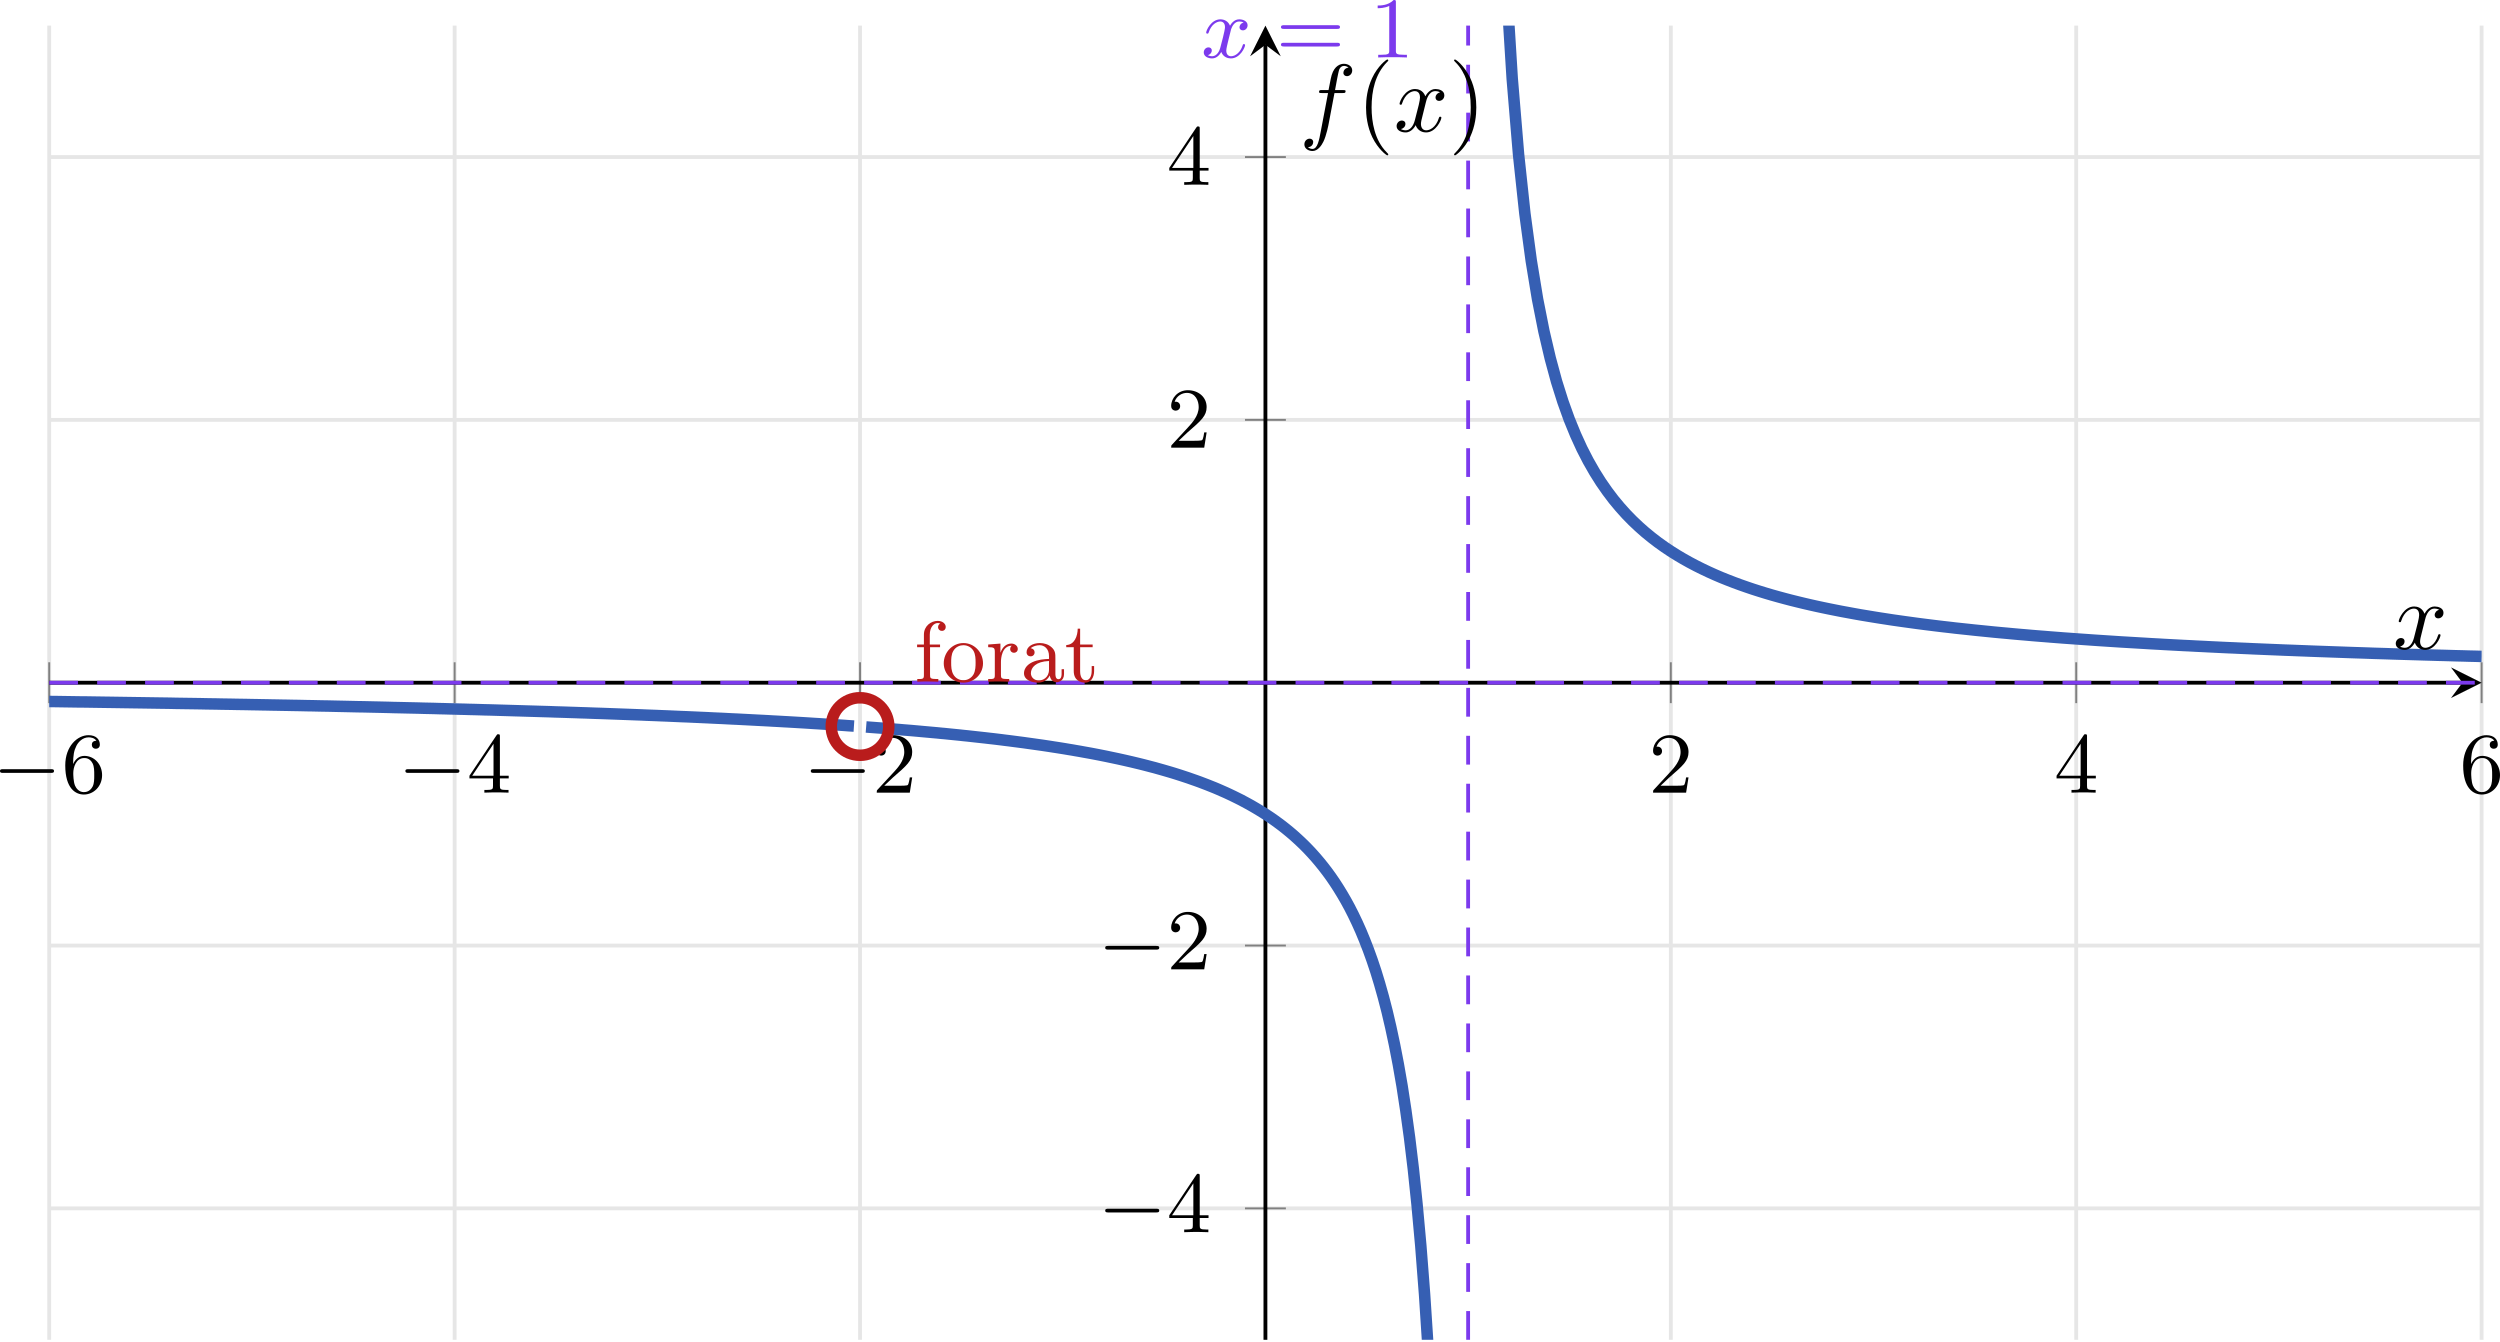
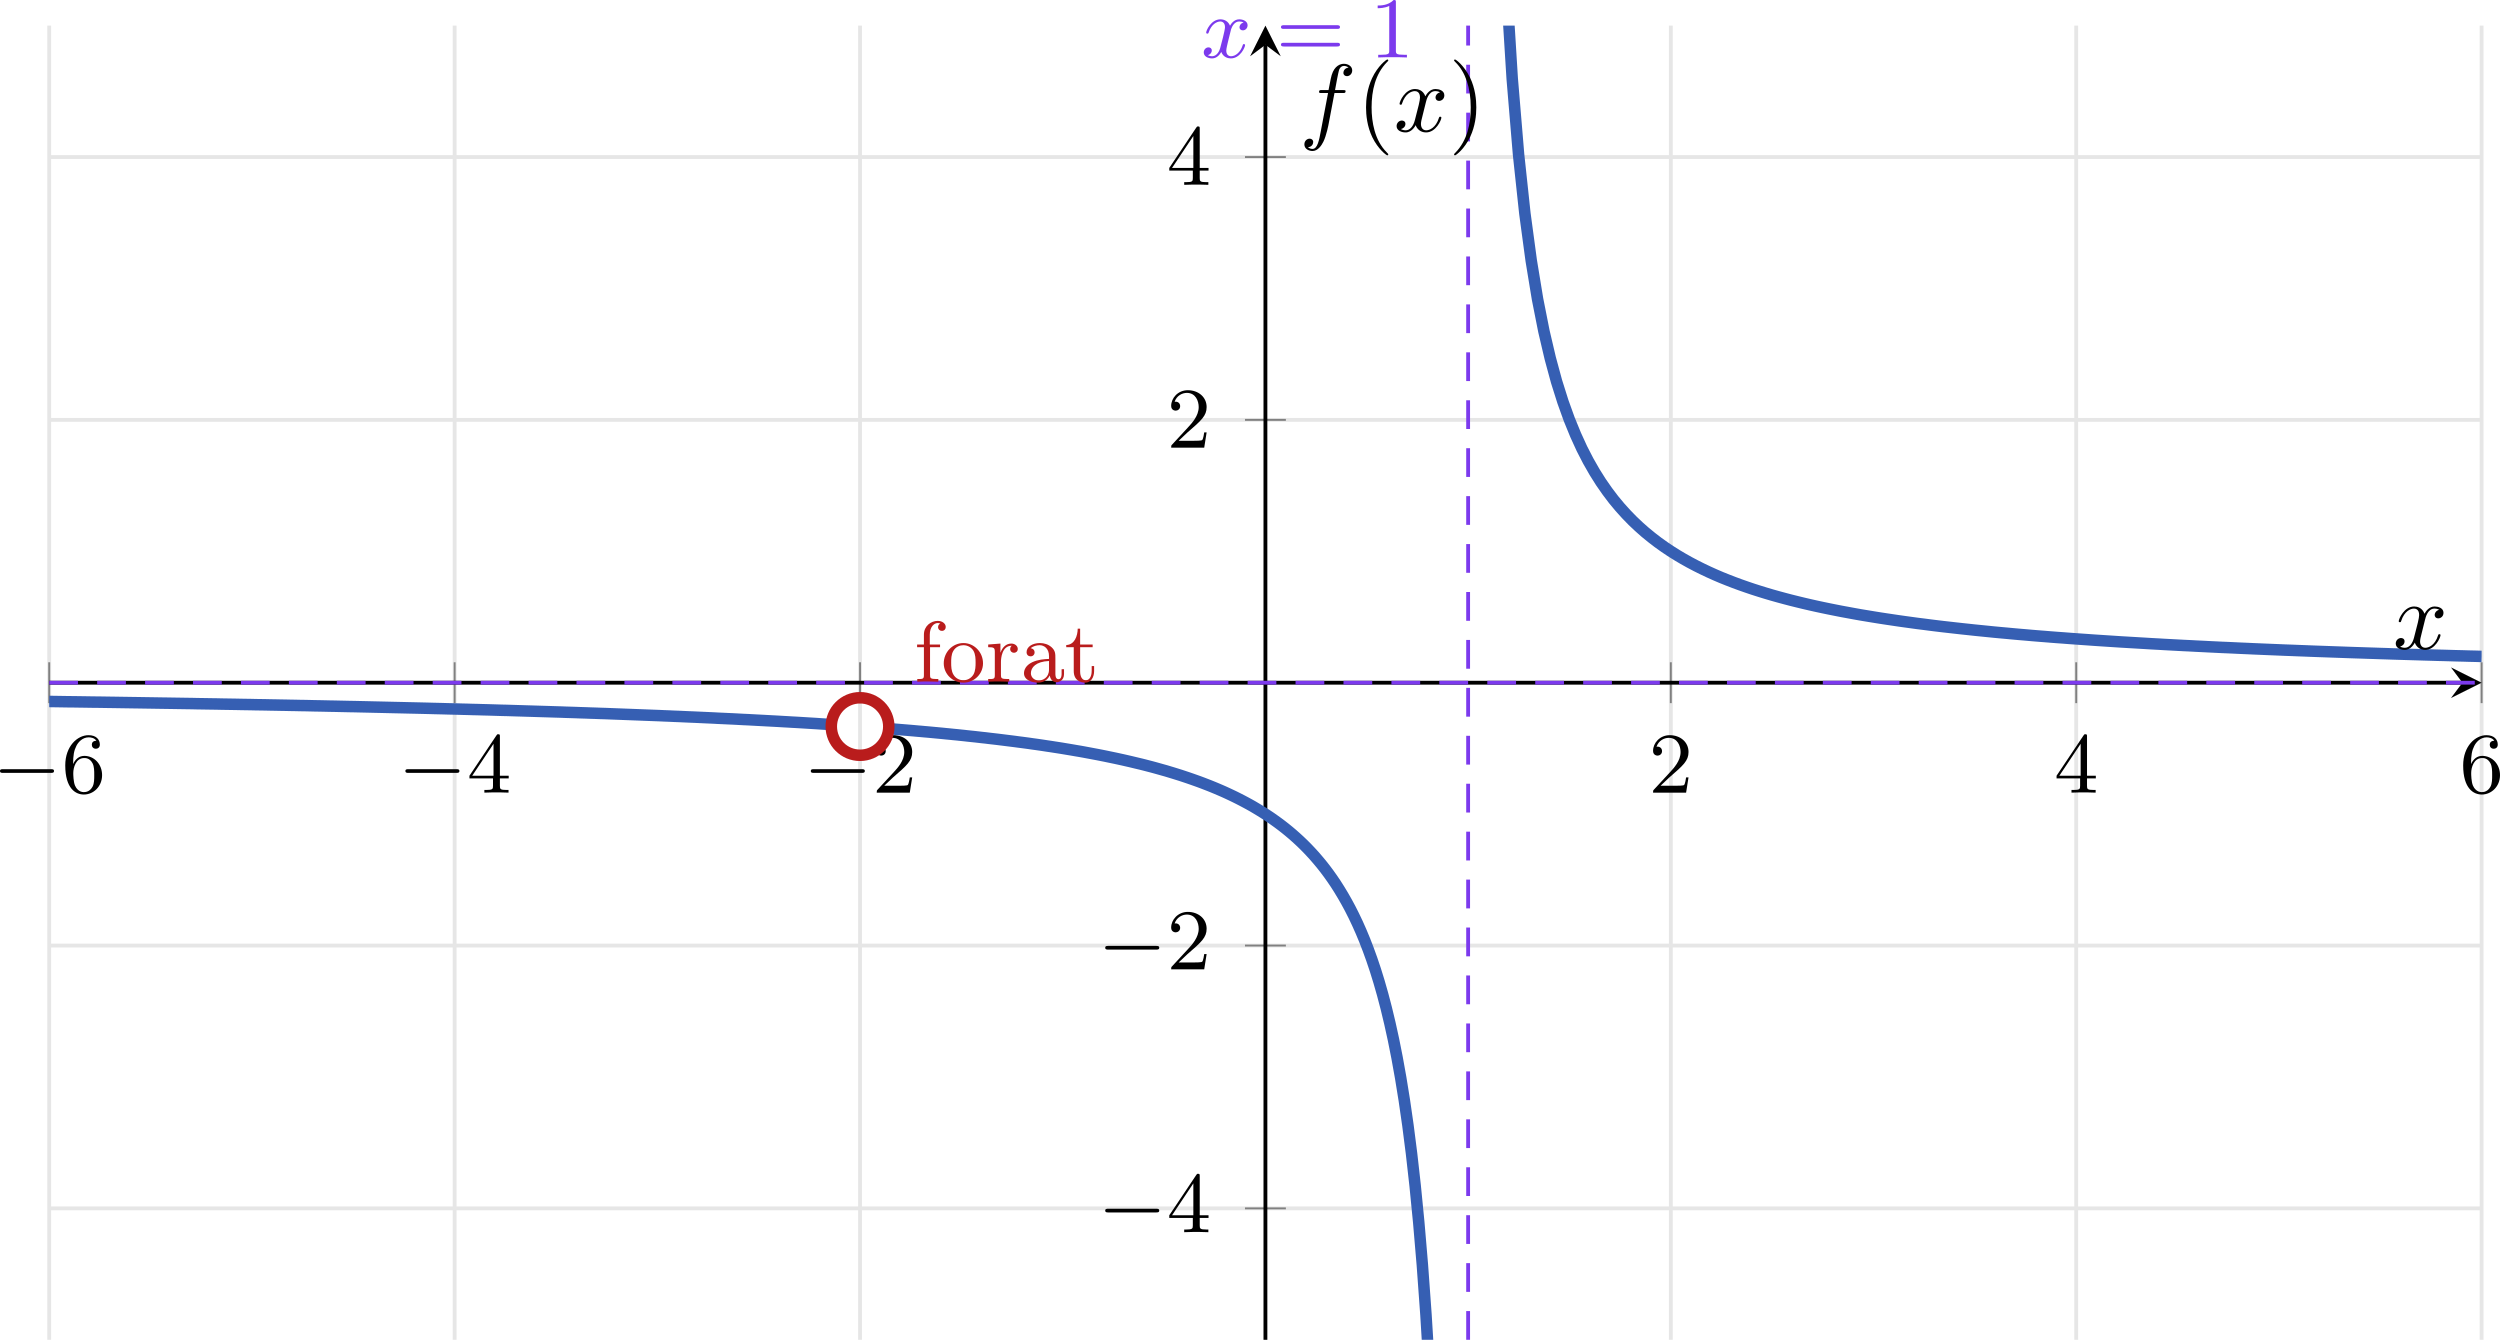
<svg xmlns="http://www.w3.org/2000/svg" xmlns:xlink="http://www.w3.org/1999/xlink" version="1.1" width="259.826pt" height="139.446pt" viewBox="-62.927 -69.482 259.826 139.446">
  <defs>
    <clipPath id="clip1">
      <path d="M-57.813 69.765H194.988V-66.821H-57.813Z" />
    </clipPath>
    <path id="g0-0" d="M6.052-2.053C6.214-2.053 6.384-2.053 6.384-2.251C6.384-2.439 6.205-2.439 6.052-2.439H1.103C.95-2.439 .771-2.439 .771-2.251C.771-2.053 .941-2.053 1.103-2.053H6.052Z" />
    <path id="g1-120" d="M4.411-3.622C4.08-3.56 3.981-3.273 3.981-3.138C3.981-2.968 4.107-2.815 4.331-2.815C4.582-2.815 4.824-3.031 4.824-3.344C4.824-3.757 4.376-3.963 3.954-3.963C3.416-3.963 3.102-3.488 2.995-3.3C2.824-3.739 2.43-3.963 2-3.963C1.04-3.963 .52-2.815 .52-2.582C.52-2.502 .583-2.475 .646-2.475C.726-2.475 .753-2.52 .771-2.573C1.049-3.461 1.641-3.739 1.982-3.739C2.242-3.739 2.475-3.569 2.475-3.147C2.475-2.824 2.089-1.39 1.973-.959C1.901-.681 1.632-.126 1.139-.126C.959-.126 .771-.188 .681-.242C.924-.287 1.103-.493 1.103-.726C1.103-.95 .933-1.049 .762-1.049C.502-1.049 .269-.825 .269-.52C.269-.081 .753 .099 1.13 .099C1.65 .099 1.955-.332 2.089-.574C2.313 .018 2.842 .099 3.084 .099C4.053 .099 4.564-1.067 4.564-1.282C4.564-1.327 4.537-1.39 4.447-1.39C4.349-1.39 4.34-1.354 4.295-1.219C4.098-.574 3.578-.126 3.111-.126C2.851-.126 2.609-.287 2.609-.717C2.609-.915 2.735-1.408 2.815-1.748C2.851-1.91 3.093-2.878 3.111-2.941C3.219-3.264 3.488-3.739 3.945-3.739C4.107-3.739 4.277-3.712 4.411-3.622Z" />
    <path id="g2-49" d="M2.726-5.73C2.726-5.954 2.717-5.972 2.493-5.972C1.937-5.398 1.112-5.398 .834-5.398V-5.12C1.004-5.12 1.551-5.12 2.035-5.353V-.717C2.035-.386 2.008-.278 1.175-.278H.888V0C1.21-.027 2.008-.027 2.376-.027S3.551-.027 3.873 0V-.278H3.587C2.753-.278 2.726-.386 2.726-.717V-5.73Z" />
    <path id="g2-50" d="M4.142-1.587H3.891C3.873-1.47 3.802-.941 3.685-.798C3.631-.717 3.013-.717 2.833-.717H1.237L2.125-1.56C3.596-2.833 4.142-3.309 4.142-4.223C4.142-5.254 3.291-5.972 2.188-5.972C1.157-5.972 .457-5.156 .457-4.34C.457-3.891 .843-3.847 .924-3.847C1.121-3.847 1.39-3.99 1.39-4.313C1.39-4.582 1.201-4.779 .924-4.779C.879-4.779 .852-4.779 .816-4.77C1.031-5.407 1.605-5.694 2.089-5.694C3.004-5.694 3.318-4.842 3.318-4.223C3.318-3.309 2.627-2.564 2.197-2.098L.556-.323C.457-.224 .457-.206 .457 0H3.891L4.142-1.587Z" />
    <path id="g2-52" d="M.26-1.757V-1.479H2.708V-.708C2.708-.377 2.681-.278 2.008-.278H1.811V0C2.376-.027 3.004-.027 3.067-.027C3.111-.027 3.757-.027 4.322 0V-.278H4.125C3.452-.278 3.425-.377 3.425-.708V-1.479H4.34V-1.757H3.425V-5.828C3.425-6.007 3.425-6.07 3.255-6.07C3.147-6.07 3.138-6.061 3.058-5.936L.26-1.757ZM.547-1.757L2.762-5.075V-1.757H.547Z" />
    <path id="g2-54" d="M1.201-2.968C1.201-3.882 1.3-4.394 1.542-4.86C1.722-5.227 2.161-5.747 2.824-5.747C3.004-5.747 3.416-5.712 3.622-5.389C3.291-5.389 3.147-5.218 3.147-4.976C3.147-4.743 3.309-4.564 3.56-4.564S3.981-4.725 3.981-4.994C3.981-5.496 3.622-5.972 2.806-5.972C1.65-5.972 .386-4.833 .386-2.833C.386-.403 1.479 .197 2.322 .197C3.318 .197 4.214-.637 4.214-1.82C4.214-2.959 3.389-3.82 2.376-3.82C1.838-3.82 1.453-3.506 1.201-2.968ZM2.313-.054C1.802-.054 1.506-.475 1.399-.735C1.228-1.139 1.219-1.883 1.219-2.026C1.219-2.627 1.497-3.596 2.358-3.596C2.502-3.596 2.941-3.596 3.228-3.04C3.398-2.699 3.398-2.26 3.398-1.829S3.398-.959 3.228-.628C2.95-.117 2.555-.054 2.313-.054Z" />
    <path id="g2-61" d="M6.348-2.968C6.474-2.968 6.644-2.968 6.644-3.156C6.644-3.353 6.447-3.353 6.312-3.353H.843C.708-3.353 .511-3.353 .511-3.156C.511-2.968 .69-2.968 .807-2.968H6.348ZM6.312-1.139C6.447-1.139 6.644-1.139 6.644-1.336C6.644-1.524 6.474-1.524 6.348-1.524H.807C.69-1.524 .511-1.524 .511-1.336C.511-1.139 .708-1.139 .843-1.139H6.312Z" />
    <path id="g2-97" d="M3.067-.646C3.111-.269 3.371 .054 3.757 .054C3.981 .054 4.546-.081 4.546-.798V-1.3H4.295V-.807C4.295-.708 4.295-.26 3.972-.26S3.649-.69 3.649-.834V-2.403C3.649-2.914 3.649-3.219 3.246-3.587C2.914-3.882 2.484-4.017 2.035-4.017C1.282-4.017 .655-3.64 .655-3.067C.655-2.789 .843-2.636 1.076-2.636C1.318-2.636 1.488-2.815 1.488-3.049C1.488-3.434 1.094-3.479 1.085-3.479C1.327-3.712 1.757-3.793 2.017-3.793C2.475-3.793 2.986-3.452 2.986-2.663V-2.367C2.502-2.349 1.829-2.304 1.228-2.017C.583-1.704 .386-1.237 .386-.879C.386-.143 1.255 .099 1.856 .099C2.6 .099 2.941-.395 3.067-.646ZM2.986-1.264C2.986-.395 2.313-.126 1.919-.126C1.497-.126 1.103-.43 1.103-.879C1.103-1.47 1.614-2.098 2.986-2.152V-1.264Z" />
    <path id="g2-102" d="M2.69-3.587V-3.865H1.623V-4.878C1.623-5.694 2.062-6.097 2.448-6.097C2.537-6.097 2.627-6.079 2.717-6.043C2.627-6.007 2.484-5.9 2.484-5.676C2.484-5.443 2.654-5.281 2.878-5.281C3.12-5.281 3.282-5.452 3.282-5.685C3.282-6.025 2.941-6.321 2.448-6.321C1.748-6.321 1.013-5.792 1.013-4.896V-3.865H.305V-3.587H1.013V-.69C1.013-.278 .915-.278 .323-.278V0C.798-.018 .915-.027 1.372-.027C1.731-.027 1.946-.018 2.511 0V-.278H2.331C1.677-.278 1.65-.377 1.65-.708V-3.587H2.69Z" />
    <path id="g2-111" d="M4.34-1.91C4.34-3.084 3.407-4.017 2.304-4.017C1.166-4.017 .26-3.058 .26-1.91C.26-.789 1.193 .099 2.295 .099C3.434 .099 4.34-.807 4.34-1.91ZM2.304-.152C1.856-.152 1.479-.377 1.273-.726C1.04-1.103 1.031-1.578 1.031-1.991C1.031-2.322 1.031-2.833 1.255-3.201C1.524-3.658 1.973-3.793 2.295-3.793C2.806-3.793 3.174-3.506 3.353-3.201C3.56-2.824 3.569-2.367 3.569-1.991C3.569-1.659 3.569-1.139 3.344-.744C3.093-.332 2.681-.152 2.304-.152Z" />
    <path id="g2-114" d="M1.596-2.053C1.596-2.421 1.695-3.739 2.717-3.739V-3.73C2.699-3.721 2.555-3.613 2.555-3.398C2.555-3.156 2.744-3.004 2.95-3.004C3.138-3.004 3.344-3.138 3.344-3.407C3.344-3.694 3.075-3.963 2.672-3.963C2.134-3.963 1.757-3.587 1.551-3.031H1.542V-3.963L.269-3.865V-3.587C.879-3.587 .959-3.524 .959-3.084V-.69C.959-.278 .861-.278 .269-.278V0C.744-.018 .861-.027 1.318-.027C1.677-.027 1.892-.018 2.457 0V-.278H2.277C1.623-.278 1.596-.377 1.596-.708V-2.053Z" />
    <path id="g2-116" d="M2.914-3.587V-3.865H1.614V-5.514H1.363C1.354-4.761 1.04-3.838 .17-3.811V-3.587H.95V-1.112C.95-.108 1.677 .099 2.152 .099C2.753 .099 3.067-.475 3.067-1.112V-1.623H2.815V-1.139C2.815-.475 2.537-.152 2.215-.152C1.614-.152 1.614-.941 1.614-1.103V-3.587H2.914Z" />
    <path id="g3-102" d="M3.656-3.985H4.513C4.712-3.985 4.812-3.985 4.812-4.184C4.812-4.294 4.712-4.294 4.543-4.294H3.716L3.925-5.43C3.965-5.639 4.105-6.346 4.164-6.466C4.254-6.655 4.423-6.804 4.633-6.804C4.672-6.804 4.932-6.804 5.121-6.625C4.682-6.585 4.583-6.237 4.583-6.087C4.583-5.858 4.762-5.738 4.951-5.738C5.21-5.738 5.499-5.958 5.499-6.336C5.499-6.795 5.041-7.024 4.633-7.024C4.294-7.024 3.666-6.844 3.367-5.858C3.308-5.649 3.278-5.549 3.039-4.294H2.351C2.162-4.294 2.052-4.294 2.052-4.105C2.052-3.985 2.142-3.985 2.331-3.985H2.989L2.242-.05C2.062 .917 1.893 1.823 1.375 1.823C1.335 1.823 1.086 1.823 .897 1.644C1.355 1.614 1.445 1.255 1.445 1.106C1.445 .877 1.265 .757 1.076 .757C.817 .757 .528 .976 .528 1.355C.528 1.803 .966 2.042 1.375 2.042C1.923 2.042 2.321 1.455 2.501 1.076C2.819 .448 3.049-.757 3.059-.827L3.656-3.985Z" />
    <path id="g3-120" d="M3.328-3.009C3.387-3.268 3.616-4.184 4.314-4.184C4.364-4.184 4.603-4.184 4.812-4.055C4.533-4.005 4.334-3.756 4.334-3.517C4.334-3.357 4.443-3.168 4.712-3.168C4.932-3.168 5.25-3.347 5.25-3.746C5.25-4.264 4.663-4.403 4.324-4.403C3.746-4.403 3.397-3.875 3.278-3.646C3.029-4.304 2.491-4.403 2.202-4.403C1.166-4.403 .598-3.118 .598-2.869C.598-2.77 .697-2.77 .717-2.77C.797-2.77 .827-2.79 .847-2.879C1.186-3.935 1.843-4.184 2.182-4.184C2.371-4.184 2.72-4.095 2.72-3.517C2.72-3.208 2.55-2.54 2.182-1.146C2.022-.528 1.674-.11 1.235-.11C1.176-.11 .946-.11 .737-.239C.986-.289 1.205-.498 1.205-.777C1.205-1.046 .986-1.126 .837-1.126C.538-1.126 .289-.867 .289-.548C.289-.09 .787 .11 1.225 .11C1.883 .11 2.242-.588 2.271-.648C2.391-.279 2.75 .11 3.347 .11C4.374 .11 4.941-1.176 4.941-1.425C4.941-1.524 4.852-1.524 4.822-1.524C4.732-1.524 4.712-1.484 4.692-1.415C4.364-.349 3.686-.11 3.367-.11C2.979-.11 2.819-.428 2.819-.767C2.819-.986 2.879-1.205 2.989-1.644L3.328-3.009Z" />
    <path id="g4-40" d="M3.298 2.391C3.298 2.361 3.298 2.341 3.128 2.172C1.883 .917 1.564-.966 1.564-2.491C1.564-4.224 1.943-5.958 3.168-7.203C3.298-7.323 3.298-7.342 3.298-7.372C3.298-7.442 3.258-7.472 3.198-7.472C3.098-7.472 2.202-6.795 1.614-5.529C1.106-4.433 .986-3.328 .986-2.491C.986-1.714 1.096-.508 1.644 .618C2.242 1.843 3.098 2.491 3.198 2.491C3.258 2.491 3.298 2.461 3.298 2.391Z" />
    <path id="g4-41" d="M2.879-2.491C2.879-3.268 2.77-4.473 2.222-5.599C1.624-6.824 .767-7.472 .667-7.472C.608-7.472 .568-7.432 .568-7.372C.568-7.342 .568-7.323 .757-7.143C1.733-6.157 2.301-4.573 2.301-2.491C2.301-.787 1.933 .966 .697 2.222C.568 2.341 .568 2.361 .568 2.391C.568 2.451 .608 2.491 .667 2.491C.767 2.491 1.664 1.813 2.252 .548C2.76-.548 2.879-1.654 2.879-2.491Z" />
  </defs>
  <g id="page1">
    <path d="M-57.813 69.765V-66.821M-15.676 69.765V-66.821M26.457 69.765V-66.821M110.722 69.765V-66.821M152.855 69.765V-66.821M194.988 69.765V-66.821" stroke="#e6e6e6" fill="none" stroke-width=".399" stroke-miterlimit="10" />
    <path d="M-57.813 56.105H194.988M-57.813 28.789H194.988M-57.813-25.844H194.988M-57.813-53.16H194.988" stroke="#e6e6e6" fill="none" stroke-width=".399" stroke-miterlimit="10" />
    <path d="M-57.813 3.597V-.653M-15.676 3.597V-.653M26.457 3.597V-.653M110.722 3.597V-.653M152.855 3.597V-.653M194.988 3.597V-.653" stroke="#808080" fill="none" stroke-width=".199" stroke-miterlimit="10" />
    <path d="M66.464 56.105H70.714M66.464 28.789H70.714M66.464-25.844H70.714M66.464-53.16H70.714" stroke="#808080" fill="none" stroke-width=".199" stroke-miterlimit="10" />
    <path d="M-57.813 1.472H192.996" stroke="#000" fill="none" stroke-width=".399" stroke-miterlimit="10" />
    <path d="M194.989 1.473L191.801-.121L192.997 1.473L191.801 3.066" />
    <path d="M68.589 69.765V-64.828" stroke="#000" fill="none" stroke-width=".399" stroke-miterlimit="10" />
    <path d="M68.59-66.82L66.996-63.633L68.59-64.828L70.184-63.633" />
-     <g transform="matrix(1 0 0 1 -15.0958 -443.7096)">
-       <use x="-48.602" y="456.607" xlink:href="#g0-0" />
-       <use x="-41.435" y="456.607" xlink:href="#g2-54" />
+     <g transform="matrix(1 0 0 1 -15.0958 -443.778)">
+       <use x="-48.602" y="456.675" xlink:href="#g0-0" />
+       <use x="-41.435" y="456.675" xlink:href="#g2-54" />
    </g>
-     <g transform="matrix(1 0 0 1 27.0375 -443.7096)">
-       <use x="-48.602" y="456.607" xlink:href="#g0-0" />
-       <use x="-41.435" y="456.607" xlink:href="#g2-52" />
+     <g transform="matrix(1 0 0 1 27.0375 -443.778)">
+       <use x="-48.602" y="456.675" xlink:href="#g0-0" />
+       <use x="-41.435" y="456.675" xlink:href="#g2-52" />
    </g>
-     <g transform="matrix(1 0 0 1 69.1708 -443.7096)">
-       <use x="-48.602" y="456.607" xlink:href="#g0-0" />
-       <use x="-41.435" y="456.607" xlink:href="#g2-50" />
+     <g transform="matrix(1 0 0 1 69.1708 -443.778)">
+       <use x="-48.602" y="456.675" xlink:href="#g0-0" />
+       <use x="-41.435" y="456.675" xlink:href="#g2-50" />
    </g>
-     <g transform="matrix(1 0 0 1 157.0214 -443.7096)">
-       <use x="-48.602" y="456.607" xlink:href="#g2-50" />
+     <g transform="matrix(1 0 0 1 157.0214 -443.778)">
+       <use x="-48.602" y="456.675" xlink:href="#g2-50" />
    </g>
-     <g transform="matrix(1 0 0 1 199.1544 -443.7096)">
-       <use x="-48.602" y="456.607" xlink:href="#g2-52" />
+     <g transform="matrix(1 0 0 1 199.1544 -443.778)">
+       <use x="-48.602" y="456.675" xlink:href="#g2-52" />
    </g>
-     <g transform="matrix(1 0 0 1 241.2874 -443.7096)">
-       <use x="-48.602" y="456.607" xlink:href="#g2-54" />
+     <g transform="matrix(1 0 0 1 241.2874 -443.778)">
+       <use x="-48.602" y="456.675" xlink:href="#g2-54" />
    </g>
-     <g transform="matrix(1 0 0 1 99.7707 -398.026)">
-       <use x="-48.602" y="456.607" xlink:href="#g0-0" />
-       <use x="-41.435" y="456.607" xlink:href="#g2-52" />
+     <g transform="matrix(1 0 0 1 99.7707 -398.0943)">
+       <use x="-48.602" y="456.675" xlink:href="#g0-0" />
+       <use x="-41.435" y="456.675" xlink:href="#g2-52" />
    </g>
-     <g transform="matrix(1 0 0 1 99.7707 -425.343)">
-       <use x="-48.602" y="456.607" xlink:href="#g0-0" />
-       <use x="-41.435" y="456.607" xlink:href="#g2-50" />
+     <g transform="matrix(1 0 0 1 99.7707 -425.4113)">
+       <use x="-48.602" y="456.675" xlink:href="#g0-0" />
+       <use x="-41.435" y="456.675" xlink:href="#g2-50" />
    </g>
-     <g transform="matrix(1 0 0 1 106.9382 -479.5619)">
-       <use x="-48.602" y="456.607" xlink:href="#g2-50" />
+     <g transform="matrix(1 0 0 1 106.9382 -479.6302)">
+       <use x="-48.602" y="456.675" xlink:href="#g2-50" />
    </g>
-     <g transform="matrix(1 0 0 1 106.9382 -506.8789)">
-       <use x="-48.602" y="456.607" xlink:href="#g2-52" />
+     <g transform="matrix(1 0 0 1 106.9382 -506.9472)">
+       <use x="-48.602" y="456.675" xlink:href="#g2-52" />
    </g>
-     <path d="M-57.813 3.426L-57.285 3.429L-56.758 3.437L-56.234 3.445L-55.707 3.453L-55.18 3.461L-54.656 3.469L-54.129 3.472L-53.602 3.48L-53.078 3.488L-52.551 3.496L-52.023 3.504L-51.5 3.511L-50.973 3.519L-50.445 3.527L-49.922 3.535L-49.395 3.543L-48.867 3.551L-48.344 3.558L-47.816 3.566L-47.289 3.574L-46.766 3.582L-46.238 3.59L-45.711 3.597L-45.188 3.605L-44.66 3.617L-44.133 3.625L-43.609 3.633L-43.082 3.64L-42.555 3.648L-42.031 3.656L-41.504 3.668L-40.977 3.676L-40.453 3.683L-39.926 3.695L-39.402 3.703L-38.875 3.711L-38.348 3.722L-37.824 3.73L-37.297 3.738L-36.77 3.75L-36.246 3.758L-35.719 3.769L-35.191 3.777L-34.668 3.789L-34.141 3.797L-33.613 3.808L-33.09 3.816L-32.562 3.828L-32.035 3.836L-31.512 3.847L-30.984 3.859L-30.457 3.867L-29.934 3.879L-29.406 3.89L-28.879 3.898L-28.355 3.91L-27.828 3.922L-27.301 3.933L-26.777 3.945L-26.25 3.957L-25.723 3.969L-25.199 3.976L-24.672 3.988L-24.145 4L-23.621 4.011L-23.094 4.023L-22.567 4.035L-22.043 4.051L-21.516 4.062L-20.992 4.074L-20.465 4.086L-19.938 4.097L-19.414 4.109L-18.887 4.125L-18.359 4.136L-17.836 4.148L-17.309 4.164L-16.781 4.176L-16.258 4.191L-15.73 4.203L-15.203 4.219L-14.68 4.23L-14.152 4.246L-13.625 4.258L-13.102 4.273L-12.574 4.289L-12.047 4.301L-11.524 4.316L-10.996 4.332L-10.469 4.347L-9.945 4.363L-9.418 4.379L-8.891 4.394L-8.367 4.41L-7.84 4.426L-7.312 4.441L-6.789 4.457L-6.262 4.472L-5.734 4.488L-5.211 4.508L-4.684 4.523L-4.156 4.539L-3.633 4.558L-3.106 4.574L-2.582 4.594L-2.055 4.609L-1.527 4.629L-1.004 4.648L-.477 4.664L.051 4.683L.574 4.703L1.101 4.722L1.629 4.742L2.152 4.761L2.68 4.781L3.207 4.801L3.73 4.82L4.258 4.844L4.785 4.863L5.309 4.883L5.836 4.906L6.363 4.926L6.887 4.949L7.414 4.972L7.941 4.996L8.465 5.015L8.992 5.039L9.52 5.062L10.043 5.086L10.57 5.109L11.098 5.136L11.621 5.16L12.148 5.183L12.676 5.211L13.199 5.238L13.726 5.261L14.254 5.289L14.777 5.316L15.305 5.344L15.828 5.371L16.355 5.398L16.883 5.426L17.406 5.457L17.933 5.484L18.461 5.515L18.984 5.543L19.512 5.574L20.039 5.605L20.562 5.636L21.09 5.668L21.617 5.703L22.141 5.734L22.668 5.769L23.195 5.801L23.719 5.836L24.246 5.871L24.773 5.906L25.297 5.945L25.824 5.98" stroke="#365fb3" fill="none" stroke-width="1.196" stroke-miterlimit="10" clip-path="url(#clip1)" />
-     <path d="M27.09 6.07L27.477 6.101L27.867 6.129L28.258 6.16L28.645 6.187L29.035 6.219L29.426 6.25L29.816 6.281L30.203 6.312L30.594 6.344L30.984 6.379L31.371 6.41L31.762 6.441L32.152 6.476L32.543 6.511L32.93 6.547L33.32 6.582L33.711 6.617L34.098 6.652L34.488 6.687L34.879 6.726L35.27 6.761L35.656 6.801L36.047 6.84L36.438 6.879L36.828 6.918L37.215 6.961L37.605 7L37.996 7.043L38.383 7.086L38.773 7.129L39.164 7.172L39.555 7.215L39.941 7.261L40.332 7.304L40.723 7.351L41.109 7.398L41.5 7.449L41.891 7.496L42.281 7.547L42.668 7.597L43.058 7.648L43.449 7.699L43.839 7.754L44.226 7.808L44.617 7.863L45.007 7.918L45.394 7.972L45.785 8.031L46.175 8.09L46.566 8.152L46.953 8.211L47.343 8.273L47.734 8.336L48.121 8.402L48.511 8.465L48.902 8.535L49.293 8.601L49.679 8.672L50.07 8.742L50.46 8.812L50.847 8.886L51.238 8.961L51.628 9.039L52.019 9.117L52.406 9.199L52.796 9.281L53.187 9.363L53.578 9.449L53.964 9.535L54.355 9.625L54.746 9.715L55.132 9.808L55.523 9.902L55.914 10L56.304 10.101L56.691 10.203L57.082 10.304L57.472 10.414L57.859 10.523L58.25 10.636L58.64 10.75L59.031 10.867L59.418 10.988L59.808 11.113L60.199 11.242L60.589 11.371L60.976 11.508L61.367 11.644L61.757 11.785L62.144 11.933L62.535 12.082L62.925 12.238L63.316 12.394L63.703 12.558L64.093 12.73L64.484 12.902L64.871 13.082L65.261 13.269L65.652 13.461L66.043 13.656L66.429 13.863L66.82 14.074L67.21 14.293L67.597 14.519L67.988 14.754L68.378 14.996L68.769 15.25L69.156 15.508L69.546 15.781L69.937 16.066L70.328 16.359L70.714 16.664L71.105 16.984L71.496 17.316L71.882 17.664L72.273 18.027L72.664 18.406L73.054 18.804L73.441 19.219L73.832 19.656L74.222 20.117L74.609 20.597L75 21.105L75.39 21.64L75.781 22.211L76.168 22.808L76.558 23.445L76.949 24.117L77.339 24.832L77.726 25.594L78.117 26.41L78.507 27.281L78.894 28.215L79.285 29.219L79.675 30.301L80.066 31.472L80.453 32.742L80.843 34.125L81.234 35.636L81.621 37.293L82.011 39.117L82.402 41.14L82.793 43.39L83.179 45.914L83.57 48.758L83.96 51.992L84.347 55.695L84.738 59.996L85.128 65.027L85.519 71.015L85.906 78.242L86.296 87.144L86.687 98.383L87.078 113.019L87.464 132.859L87.855 161.277L88.246 205.394L88.632 283.179L89.023 456.804" stroke="#365fb3" fill="none" stroke-width="1.196" stroke-miterlimit="10" clip-path="url(#clip1)" />
-     <path d="M90.289-453.805L90.945-221.489L91.605-146.176L92.261-108.875L92.921-86.629L93.582-71.844L94.238-61.309L94.898-53.422L95.554-47.297L96.214-42.399L96.871-38.395L97.531-35.063L98.191-32.246L98.847-29.828L99.507-27.735L100.164-25.906L100.824-24.293L101.48-22.856L102.14-21.574L102.8-20.418L103.457-19.375L104.117-18.426L104.773-17.559L105.433-16.766L106.093-16.031L106.75-15.36L107.41-14.735L108.066-14.156L108.726-13.617L109.382-13.114L110.043-12.641L110.703-12.199L111.359-11.785L112.019-11.395L112.675-11.028L113.335-10.68L113.992-10.352L114.652-10.039L115.312-9.742L115.968-9.461L116.628-9.196L117.285-8.942L117.945-8.699L118.601-8.469L119.261-8.246L119.921-8.035L120.578-7.832L121.238-7.637L121.894-7.453L122.554-7.274L123.21-7.102L123.871-6.938L124.531-6.778L125.187-6.625L125.847-6.477L126.503-6.336L127.164-6.199L127.824-6.067L128.48-5.938L129.14-5.817L129.796-5.696L130.457-5.578L131.113-5.469L131.773-5.36L132.433-5.254L133.089-5.153L133.75-5.051L134.406-4.957L135.066-4.864L135.722-4.774L136.382-4.684L137.043-4.598L137.699-4.516L138.359-4.434L139.015-4.356L139.675-4.281L140.332-4.203L140.992-4.133L141.652-4.063L142.308-3.992L142.968-3.926L143.625-3.86L144.285-3.793L144.945-3.731L145.601-3.672L146.261-3.61L146.918-3.551L147.578-3.496L148.234-3.438L148.894-3.383L149.554-3.332L150.21-3.278L150.871-3.227L151.527-3.176L152.187-3.129L152.843-3.082L153.503-3.035L154.164-2.989L154.82-2.942L155.48-2.899L156.136-2.856L156.796-2.813L157.453-2.77L158.113-2.731L158.773-2.692L159.429-2.653L160.089-2.614L160.746-2.574L161.406-2.539L162.062-2.5L162.722-2.465L163.382-2.43L164.039-2.395L164.699-2.364L165.355-2.328L166.015-2.297L166.675-2.262L167.332-2.231L167.992-2.199L168.648-2.168L169.308-2.141L169.964-2.11L170.625-2.082L171.285-2.051L171.941-2.024L172.601-1.996L173.257-1.969L173.918-1.942L174.574-1.914L175.234-1.891L175.894-1.864L176.55-1.84L177.21-1.813L177.867-1.789L178.527-1.766L179.183-1.742L179.843-1.719L180.503-1.696L181.16-1.672L181.82-1.649L182.476-1.629L183.136-1.606L183.796-1.582L184.453-1.563L185.113-1.543L185.769-1.52L186.429-1.5L187.085-1.481L187.746-1.461L188.406-1.442L189.062-1.422L189.722-1.403L190.378-1.383L191.039-1.367L191.695-1.348L192.355-1.328L193.015-1.313L193.671-1.293L194.332-1.278L194.988-1.258" stroke="#365fb3" fill="none" stroke-width="1.196" stroke-miterlimit="10" clip-path="url(#clip1)" />
+     <path d="M-57.813 3.422L-57.301 3.429L-56.789 3.437L-56.277 3.445L-55.766 3.453L-55.254 3.457L-54.742 3.465L-54.231 3.472L-53.719 3.48L-53.207 3.488L-52.695 3.492L-52.184 3.5L-51.672 3.508L-51.16 3.515L-50.652 3.523L-50.141 3.531L-49.629 3.539L-49.117 3.547L-48.606 3.554L-48.094 3.562L-47.582 3.57L-47.07 3.578L-46.559 3.586L-46.047 3.594L-45.535 3.601L-45.023 3.609L-44.512 3.617L-44.004 3.625L-43.492 3.633L-42.98 3.64L-42.469 3.652L-41.957 3.66L-41.445 3.668L-40.934 3.676L-40.422 3.683L-39.91 3.695L-39.398 3.703L-38.887 3.711L-38.375 3.719L-37.863 3.73L-37.352 3.738L-36.844 3.746L-36.332 3.758L-35.82 3.765L-35.309 3.773L-34.797 3.785L-34.285 3.793L-33.773 3.804L-33.262 3.812L-32.75 3.824L-32.238 3.832L-31.727 3.844L-31.215 3.851L-30.703 3.863L-30.195 3.875L-29.684 3.883L-29.172 3.894L-28.66 3.906L-28.148 3.914L-27.637 3.926L-27.125 3.937L-26.613 3.949L-26.102 3.957L-25.59 3.969L-25.078 3.98L-24.567 3.992L-24.055 4.004L-23.547 4.015L-23.035 4.027L-22.523 4.039L-22.012 4.051L-21.5 4.062L-20.988 4.074L-20.477 4.086L-19.965 4.097L-19.453 4.109L-18.942 4.121L-18.43 4.133L-17.918 4.148L-17.406 4.16L-16.895 4.172L-16.387 4.187L-15.875 4.199L-15.363 4.211L-14.852 4.226L-14.34 4.238L-13.828 4.254L-13.316 4.265L-12.805 4.281L-12.293 4.293L-11.781 4.308L-11.27 4.324L-10.758 4.34L-10.246 4.351L-9.738 4.367L-9.227 4.383L-8.715 4.398L-8.203 4.414L-7.691 4.429L-7.18 4.445L-6.668 4.461L-6.156 4.476L-5.645 4.492L-5.133 4.508L-4.621 4.523L-4.109 4.543L-3.598 4.558L-3.09 4.574L-2.578 4.594L-2.067 4.609L-1.555 4.629L-1.043 4.644L-.531 4.664L-.02 4.679L.492 4.699L1.004 4.719L1.516 4.738L2.027 4.758L2.539 4.777L3.051 4.797L3.562 4.816L4.07 4.836L4.582 4.855L5.094 4.875L5.605 4.894L6.117 4.918L6.629 4.937L7.141 4.961L7.652 4.98L8.164 5.004L8.676 5.027L9.188 5.047L9.699 5.07L10.211 5.094L10.719 5.117L11.23 5.14L11.742 5.168L12.254 5.191L12.766 5.215L13.277 5.238L13.789 5.265L14.301 5.293L14.812 5.316L15.324 5.344L15.836 5.371L16.348 5.398L16.859 5.426L17.367 5.453L17.879 5.48L18.391 5.511L18.902 5.539L19.414 5.57L19.926 5.597L20.438 5.629L20.949 5.66L21.461 5.691L21.973 5.722L22.484 5.758L22.996 5.789L23.508 5.824" stroke="#365fb3" fill="none" stroke-width="1.196" stroke-miterlimit="10" clip-path="url(#clip1)" />
+     <path d="M29.406 6.25L29.781 6.277L30.156 6.308L30.531 6.34L30.906 6.371L31.281 6.402L31.656 6.433L32.031 6.465L32.406 6.5L32.781 6.531L33.156 6.566L33.531 6.597L33.906 6.633L34.281 6.668L34.656 6.703L35.031 6.738L35.406 6.777L35.781 6.812L36.156 6.851L36.531 6.886L36.906 6.926L37.281 6.965L37.656 7.008L38.031 7.047L38.406 7.086L38.781 7.129L39.152 7.172L39.527 7.211L39.902 7.258L40.277 7.301L40.652 7.344L41.027 7.39L41.402 7.437L41.777 7.484L42.152 7.531L42.527 7.578L42.902 7.629L43.277 7.676L43.652 7.726L44.027 7.777L44.402 7.832L44.777 7.883L45.152 7.937L45.527 7.992L45.902 8.051L46.277 8.105L46.652 8.164L47.027 8.222L47.402 8.281L47.777 8.344L48.152 8.406L48.527 8.469L48.902 8.535L49.277 8.597L49.652 8.664L50.027 8.734L50.402 8.804L50.777 8.875L51.152 8.945L51.527 9.019L51.902 9.094L52.277 9.172L52.652 9.25L53.027 9.328L53.402 9.41L53.777 9.492L54.152 9.578L54.527 9.664L54.902 9.754L55.277 9.844L55.652 9.933L56.027 10.027L56.402 10.125L56.777 10.222L57.152 10.324L57.527 10.429L57.902 10.535L58.277 10.64L58.652 10.754L59.027 10.867L59.402 10.984L59.777 11.101L60.152 11.226L60.527 11.351L60.902 11.48L61.277 11.613L61.652 11.746L62.027 11.886L62.402 12.031L62.777 12.176L63.152 12.328L63.527 12.484L63.902 12.644L64.277 12.808L64.652 12.98L65.027 13.156L65.402 13.336L65.777 13.523L66.152 13.715L66.527 13.914L66.902 14.117L67.277 14.328L67.652 14.551L68.027 14.777L68.402 15.011L68.777 15.254L69.152 15.504L69.527 15.769L69.902 16.039L70.277 16.32L70.652 16.613L71.027 16.918L71.402 17.234L71.777 17.566L72.152 17.91L72.527 18.269L72.902 18.644L73.277 19.039L73.652 19.449L74.027 19.883L74.402 20.332L74.777 20.808L75.152 21.308L75.527 21.836L75.902 22.39L76.273 22.976L76.648 23.597L77.023 24.254L77.398 24.949L77.773 25.691L78.148 26.48L78.523 27.324L78.898 28.222L79.273 29.191L79.648 30.23L80.023 31.347L80.398 32.558L80.773 33.871L81.148 35.301L81.523 36.863L81.898 38.57L82.273 40.457L82.648 42.543L83.023 44.863L83.398 47.465L83.773 50.398L84.148 53.73L84.523 57.547L84.898 61.969L85.273 67.144L85.648 73.289L86.023 80.707L86.398 89.828L86.773 101.328L87.148 116.261L87.523 136.457L87.898 165.265L88.273 209.722L88.648 287.261L89.023 456.875" stroke="#365fb3" fill="none" stroke-width="1.196" stroke-miterlimit="10" clip-path="url(#clip1)" />
+     <path d="M90.289-453.805L90.945-221.489L91.605-146.176L92.261-108.879L92.921-86.629L93.582-71.844L94.238-61.309L94.898-53.422L95.554-47.297L96.214-42.399L96.871-38.399L97.531-35.063L98.191-32.246L98.847-29.828L99.507-27.735L100.164-25.906L100.824-24.293L101.48-22.856L102.14-21.574L102.8-20.418L103.457-19.375L104.117-18.426L104.773-17.559L105.433-16.766L106.093-16.035L106.75-15.36L107.41-14.735L108.066-14.156L108.726-13.617L109.382-13.114L110.043-12.641L110.703-12.199L111.359-11.785L112.019-11.395L112.675-11.028L113.335-10.68L113.992-10.352L114.652-10.039L115.312-9.742L115.968-9.461L116.628-9.196L117.285-8.942L117.945-8.699L118.601-8.469L119.261-8.246L119.921-8.035L120.578-7.832L121.238-7.637L121.894-7.453L122.554-7.274L123.21-7.102L123.871-6.938L124.531-6.778L125.187-6.625L125.847-6.477L126.503-6.336L127.164-6.199L127.824-6.067L128.48-5.938L129.14-5.817L129.796-5.696L130.457-5.578L131.113-5.469L131.773-5.36L132.433-5.254L133.089-5.153L133.75-5.055L134.406-4.957L135.066-4.864L135.722-4.774L136.382-4.684L137.043-4.602L137.699-4.516L138.359-4.434L139.015-4.356L139.675-4.281L140.332-4.207L140.992-4.133L141.652-4.063L142.308-3.992L142.968-3.926L143.625-3.86L144.285-3.793L144.945-3.731L145.601-3.672L146.261-3.61L146.918-3.551L147.578-3.496L148.234-3.438L148.894-3.383L149.554-3.332L150.21-3.278L150.871-3.227L151.527-3.18L152.187-3.129L152.843-3.082L153.503-3.035L154.164-2.989L154.82-2.942L155.48-2.899L156.136-2.856L156.796-2.813L157.453-2.77L158.113-2.731L158.773-2.692L159.429-2.653L160.089-2.614L160.746-2.574L161.406-2.539L162.062-2.5L162.722-2.465L163.382-2.43L164.039-2.395L164.699-2.364L165.355-2.328L166.015-2.297L166.675-2.262L167.332-2.231L167.992-2.199L168.648-2.172L169.308-2.141L169.964-2.11L170.625-2.082L171.285-2.051L171.941-2.024L172.601-1.996L173.257-1.969L173.918-1.942L174.574-1.914L175.234-1.891L175.894-1.864L176.55-1.84L177.21-1.813L177.867-1.789L178.527-1.766L179.183-1.742L179.843-1.719L180.503-1.696L181.16-1.672L181.82-1.649L182.476-1.629L183.136-1.606L183.796-1.586L184.453-1.563L185.113-1.543L185.769-1.52L186.429-1.5L187.085-1.481L187.746-1.461L188.406-1.442L189.062-1.422L189.722-1.403L190.378-1.383L191.039-1.367L191.695-1.348L192.355-1.328L193.015-1.313L193.671-1.293L194.332-1.278L194.988-1.258" stroke="#365fb3" fill="none" stroke-width="1.196" stroke-miterlimit="10" clip-path="url(#clip1)" />
    <path d="M89.656 69.765V-66.821" stroke="#7c3aed" fill="none" stroke-width=".399" stroke-miterlimit="10" stroke-dasharray="2.989 1.993" clip-path="url(#clip1)" />
    <path d="M-57.813 1.472H-47.277H-36.742H-26.211H-15.676H-5.145H5.391H15.922H26.457H36.988H47.523H58.054H68.589H79.121H89.656H100.187H110.722H121.253H131.789H142.324H152.855H163.39H173.921H184.457H194.988" stroke="#7c3aed" fill="none" stroke-width=".399" stroke-miterlimit="10" stroke-dasharray="2.989 1.993" clip-path="url(#clip1)" />
-     <g fill="#7c3aed" transform="matrix(1 0 0 1 110.5135 -520.1171)">
-       <use x="-48.602" y="456.607" xlink:href="#g1-120" />
-       <use x="-40.819" y="456.607" xlink:href="#g2-61" />
-       <use x="-31.092" y="456.607" xlink:href="#g2-49" />
+     <g fill="#7c3aed" transform="matrix(1 0 0 1 110.5135 -520.1854)">
+       <use x="-48.602" y="456.675" xlink:href="#g1-120" />
+       <use x="-40.819" y="456.675" xlink:href="#g2-61" />
+       <use x="-31.092" y="456.675" xlink:href="#g2-49" />
    </g>
-     <g fill="#b91c1c" transform="matrix(1 0 0 1 80.6848 -455.2392)">
-       <use x="-48.602" y="456.607" xlink:href="#g2-102" />
-       <use x="-45.787" y="456.607" xlink:href="#g2-111" />
-       <use x="-41.179" y="456.607" xlink:href="#g2-114" />
-       <use x="-37.574" y="456.607" xlink:href="#g2-97" />
-       <use x="-32.967" y="456.607" xlink:href="#g2-116" />
+     <g fill="#b91c1c" transform="matrix(1 0 0 1 80.6848 -455.3075)">
+       <use x="-48.602" y="456.675" xlink:href="#g2-102" />
+       <use x="-45.787" y="456.675" xlink:href="#g2-111" />
+       <use x="-41.179" y="456.675" xlink:href="#g2-114" />
+       <use x="-37.574" y="456.675" xlink:href="#g2-97" />
+       <use x="-32.967" y="456.675" xlink:href="#g2-116" />
    </g>
    <path d="M29.445 6.023C29.445 4.375 28.105 3.035 26.457 3.035C24.805 3.035 23.469 4.375 23.469 6.023C23.469 7.676 24.805 9.015 26.457 9.015C28.105 9.015 29.445 7.676 29.445 6.023Z" stroke="#b91c1c" fill="none" stroke-width="1.196" stroke-miterlimit="10" />
-     <g transform="matrix(1 0 0 1 234.3774 -458.6538)">
-       <use x="-48.602" y="456.607" xlink:href="#g3-120" />
+     <g transform="matrix(1 0 0 1 234.3774 -458.7221)">
+       <use x="-48.602" y="456.675" xlink:href="#g3-120" />
    </g>
-     <g transform="matrix(1 0 0 1 120.7114 -512.4348)">
-       <use x="-48.602" y="456.607" xlink:href="#g3-102" />
-       <use x="-42.652" y="456.607" xlink:href="#g4-40" />
-       <use x="-38.778" y="456.607" xlink:href="#g3-120" />
-       <use x="-33.084" y="456.607" xlink:href="#g4-41" />
+     <g transform="matrix(1 0 0 1 120.7114 -512.5031)">
+       <use x="-48.602" y="456.675" xlink:href="#g3-102" />
+       <use x="-42.652" y="456.675" xlink:href="#g4-40" />
+       <use x="-38.778" y="456.675" xlink:href="#g3-120" />
+       <use x="-33.084" y="456.675" xlink:href="#g4-41" />
    </g>
  </g>
</svg>
